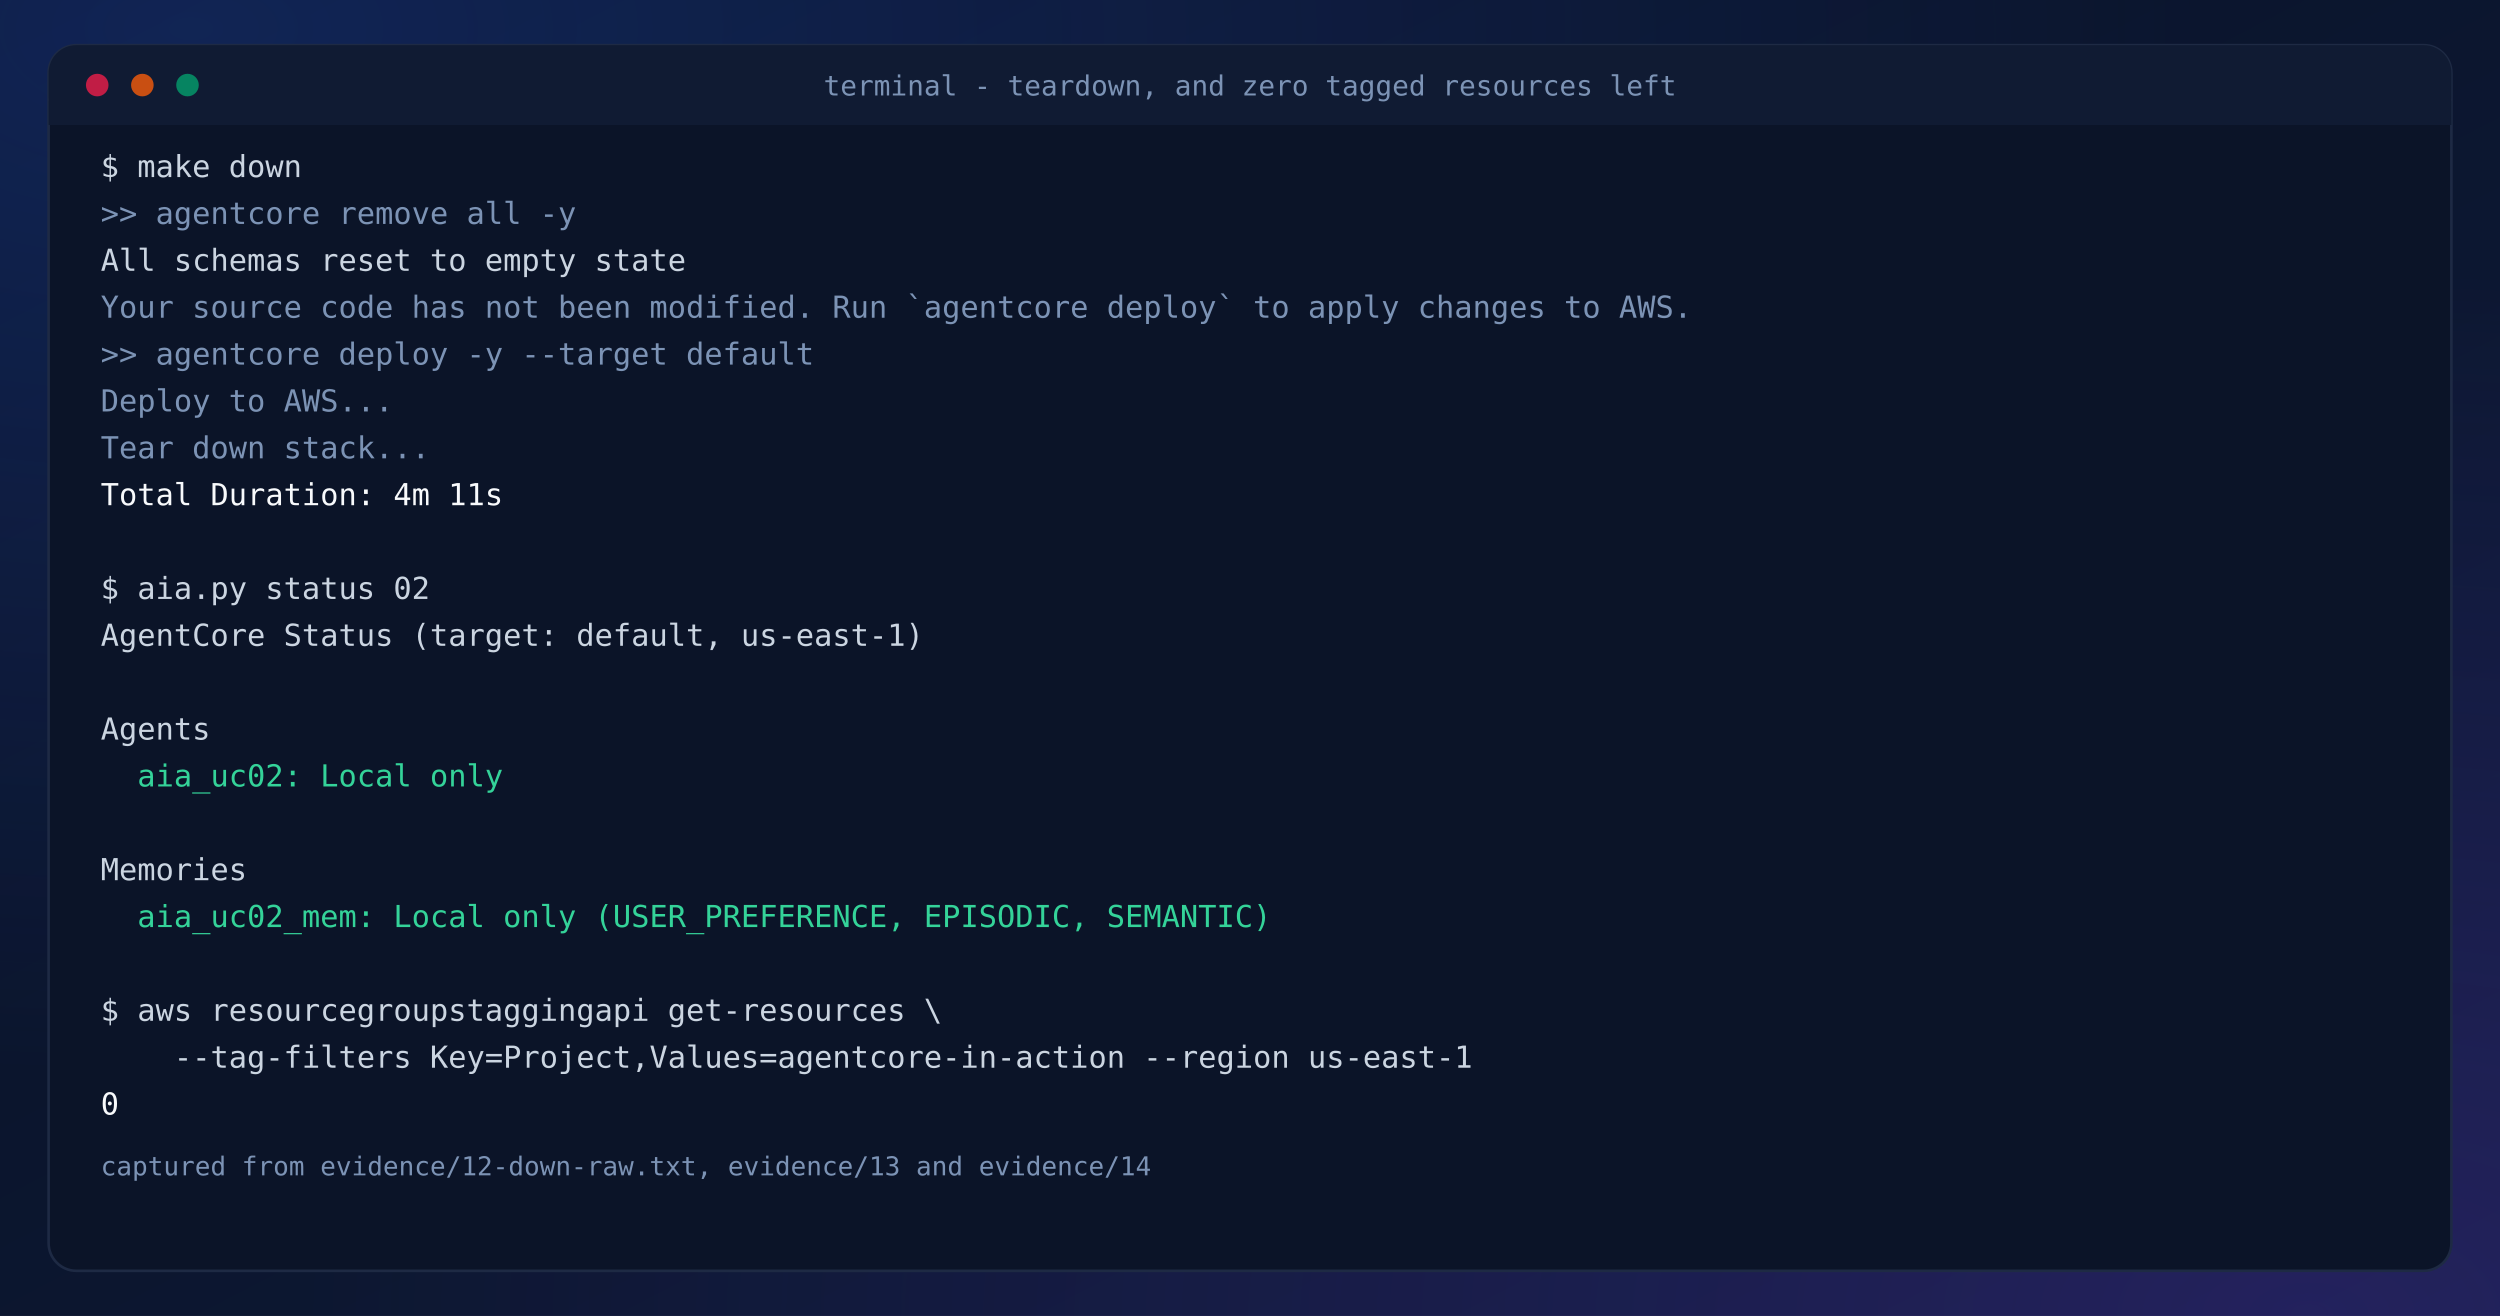
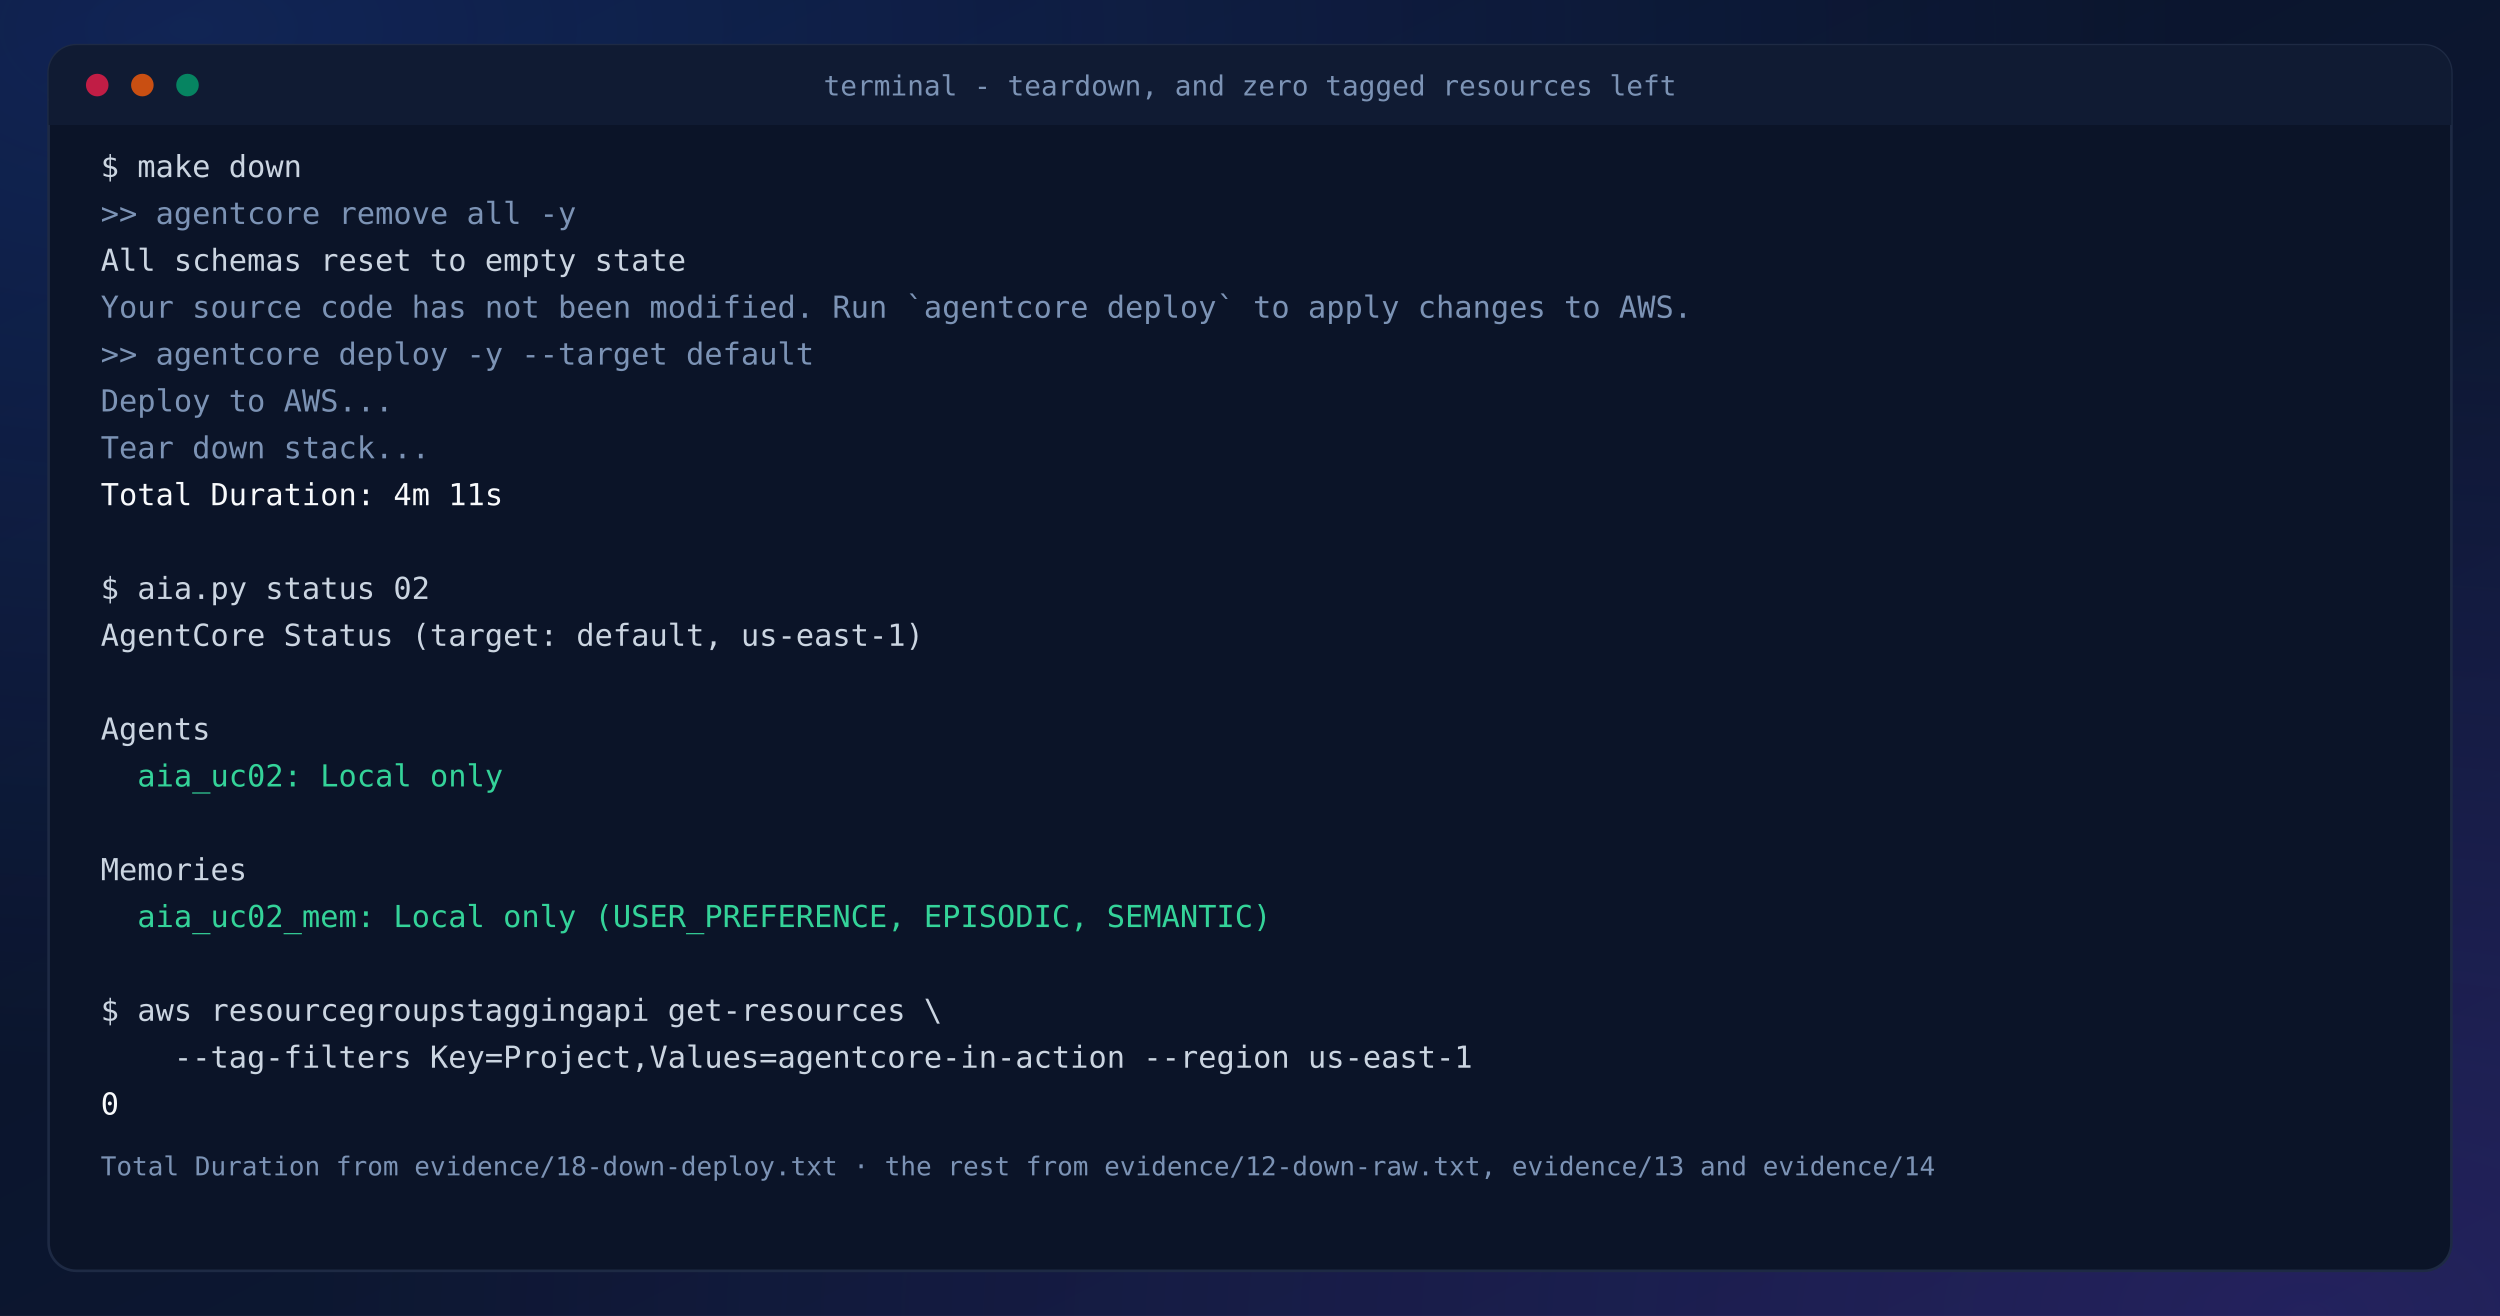
<svg xmlns="http://www.w3.org/2000/svg" viewBox="0 0 1440 758" width="1440" height="758" role="img">
  <defs>
    <linearGradient id="bg" x1="0" y1="0" x2="1" y2="1">
      <stop offset="0" stop-color="#0a1024" />
      <stop offset="1" stop-color="#0d1c3a" />
    </linearGradient>
    <radialGradient id="gA" cx="0.08" cy="0.02" r="0.8">
      <stop offset="0" stop-color="#2563eb" stop-opacity="0.24" />
      <stop offset="1" stop-color="#2563eb" stop-opacity="0" />
    </radialGradient>
    <radialGradient id="gB" cx="0.92" cy="1.0" r="0.8">
      <stop offset="0" stop-color="#7c3aed" stop-opacity="0.20" />
      <stop offset="1" stop-color="#7c3aed" stop-opacity="0" />
    </radialGradient>
    <marker id="ah" viewBox="0 0 10 10" refX="9" refY="5" markerWidth="7" markerHeight="7" orient="auto">
      <path d="M 0 0 L 10 5 L 0 10 z" fill="#60a5fa" />
    </marker>
    <marker id="ahp" viewBox="0 0 10 10" refX="9" refY="5" markerWidth="7" markerHeight="7" orient="auto">
      <path d="M 0 0 L 10 5 L 0 10 z" fill="#c4b5fd" />
    </marker>
  </defs>
  <rect width="1440" height="758" fill="url(#bg)" />
  <rect width="1440" height="758" fill="url(#gA)" />
  <rect width="1440" height="758" fill="url(#gB)" />
  <rect x="28" y="26" width="1384" height="706" rx="16" fill="#0b1428" stroke="#1e2a44" stroke-width="1.5" />
  <rect x="28" y="26" width="1384" height="46" rx="16" fill="#101b33" />
  <rect x="28" y="58" width="1384" height="14" fill="#101b33" />
  <circle cx="56" cy="49" r="6.5" fill="#e11d48" opacity="0.85" />
  <circle cx="82" cy="49" r="6.5" fill="#ea580c" opacity="0.85" />
  <circle cx="108" cy="49" r="6.5" fill="#059669" opacity="0.85" />
  <text x="720" y="55" font-family="ui-monospace, SFMono-Regular, Menlo, Consolas, monospace" font-size="16" fill="#7c93b5" text-anchor="middle">terminal - teardown, and zero tagged resources left</text>
  <text x="58" y="102" font-family="ui-monospace, SFMono-Regular, Menlo, Consolas, monospace" font-size="17.5" fill="#cbd5e1" xml:space="preserve">$ make down</text>
  <text x="58" y="129" font-family="ui-monospace, SFMono-Regular, Menlo, Consolas, monospace" font-size="17.5" fill="#7c93b5" xml:space="preserve">&gt;&gt; agentcore remove all -y</text>
  <text x="58" y="156" font-family="ui-monospace, SFMono-Regular, Menlo, Consolas, monospace" font-size="17.5" fill="#cbd5e1" xml:space="preserve">All schemas reset to empty state</text>
  <text x="58" y="183" font-family="ui-monospace, SFMono-Regular, Menlo, Consolas, monospace" font-size="17.5" fill="#7c93b5" xml:space="preserve">Your source code has not been modified. Run `agentcore deploy` to apply changes to AWS.</text>
  <text x="58" y="210" font-family="ui-monospace, SFMono-Regular, Menlo, Consolas, monospace" font-size="17.5" fill="#7c93b5" xml:space="preserve">&gt;&gt; agentcore deploy -y --target default</text>
  <text x="58" y="237" font-family="ui-monospace, SFMono-Regular, Menlo, Consolas, monospace" font-size="17.5" fill="#7c93b5" xml:space="preserve">Deploy to AWS...</text>
  <text x="58" y="264" font-family="ui-monospace, SFMono-Regular, Menlo, Consolas, monospace" font-size="17.5" fill="#7c93b5" xml:space="preserve">Tear down stack...</text>
  <text x="58" y="291" font-family="ui-monospace, SFMono-Regular, Menlo, Consolas, monospace" font-size="17.5" fill="#f8fafc" xml:space="preserve">Total Duration: 4m 11s</text>
  <text x="58" y="318" font-family="ui-monospace, SFMono-Regular, Menlo, Consolas, monospace" font-size="17.5" fill="#cbd5e1" xml:space="preserve" />
  <text x="58" y="345" font-family="ui-monospace, SFMono-Regular, Menlo, Consolas, monospace" font-size="17.5" fill="#cbd5e1" xml:space="preserve">$ aia.py status 02</text>
  <text x="58" y="372" font-family="ui-monospace, SFMono-Regular, Menlo, Consolas, monospace" font-size="17.5" fill="#cbd5e1" xml:space="preserve">AgentCore Status (target: default, us-east-1)</text>
  <text x="58" y="399" font-family="ui-monospace, SFMono-Regular, Menlo, Consolas, monospace" font-size="17.5" fill="#cbd5e1" xml:space="preserve" />
  <text x="58" y="426" font-family="ui-monospace, SFMono-Regular, Menlo, Consolas, monospace" font-size="17.5" fill="#cbd5e1" xml:space="preserve">Agents</text>
  <text x="58" y="453" font-family="ui-monospace, SFMono-Regular, Menlo, Consolas, monospace" font-size="17.5" fill="#34d399" xml:space="preserve">  aia_uc02: Local only</text>
  <text x="58" y="480" font-family="ui-monospace, SFMono-Regular, Menlo, Consolas, monospace" font-size="17.5" fill="#cbd5e1" xml:space="preserve" />
  <text x="58" y="507" font-family="ui-monospace, SFMono-Regular, Menlo, Consolas, monospace" font-size="17.5" fill="#cbd5e1" xml:space="preserve">Memories</text>
  <text x="58" y="534" font-family="ui-monospace, SFMono-Regular, Menlo, Consolas, monospace" font-size="17.5" fill="#34d399" xml:space="preserve">  aia_uc02_mem: Local only (USER_PREFERENCE, EPISODIC, SEMANTIC)</text>
  <text x="58" y="561" font-family="ui-monospace, SFMono-Regular, Menlo, Consolas, monospace" font-size="17.5" fill="#cbd5e1" xml:space="preserve" />
  <text x="58" y="588" font-family="ui-monospace, SFMono-Regular, Menlo, Consolas, monospace" font-size="17.5" fill="#cbd5e1" xml:space="preserve">$ aws resourcegroupstaggingapi get-resources \</text>
  <text x="58" y="615" font-family="ui-monospace, SFMono-Regular, Menlo, Consolas, monospace" font-size="17.5" fill="#cbd5e1" xml:space="preserve">    --tag-filters Key=Project,Values=agentcore-in-action --region us-east-1</text>
  <text x="58" y="642" font-family="ui-monospace, SFMono-Regular, Menlo, Consolas, monospace" font-size="17.5" fill="#f8fafc" xml:space="preserve">0</text>
-   <text x="58" y="677" font-family="ui-monospace, SFMono-Regular, Menlo, Consolas, monospace" font-size="15" fill="#7c93b5">captured from evidence/12-down-raw.txt, evidence/13 and evidence/14</text>
+   <text x="58" y="677" font-family="ui-monospace, SFMono-Regular, Menlo, Consolas, monospace" font-size="15" fill="#7c93b5">Total Duration from evidence/18-down-deploy.txt · the rest from evidence/12-down-raw.txt, evidence/13 and evidence/14</text>
</svg>
